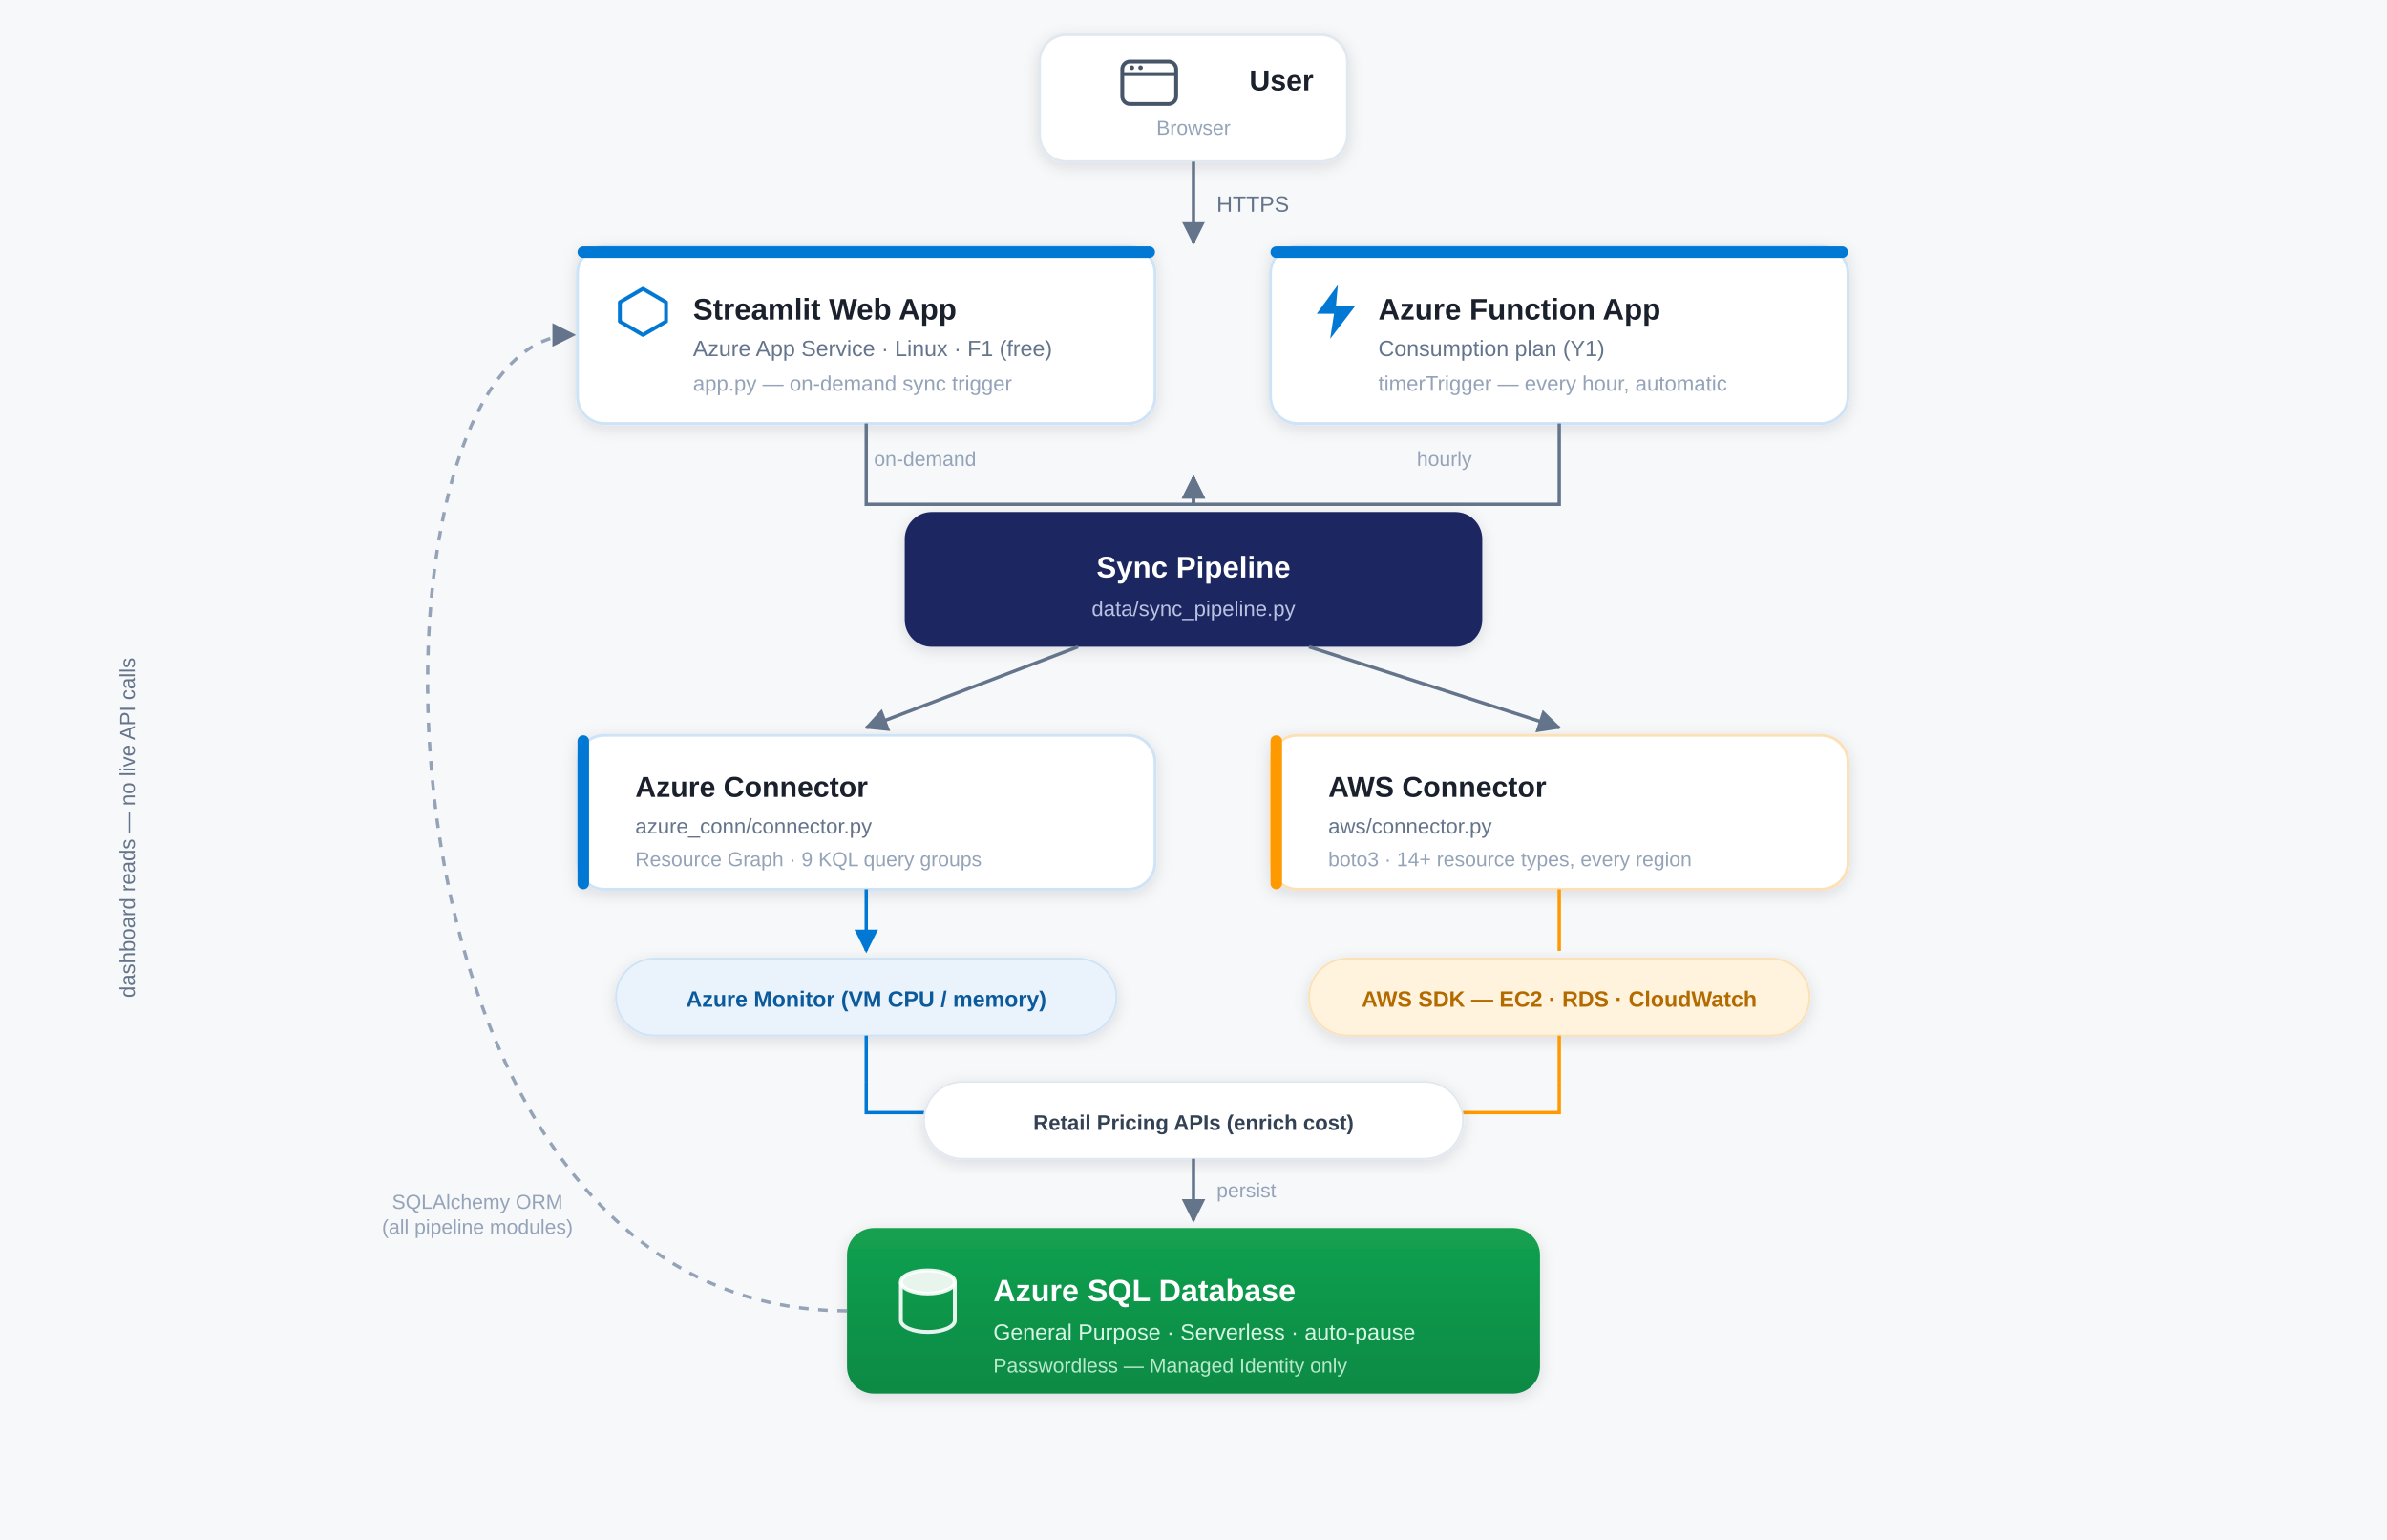
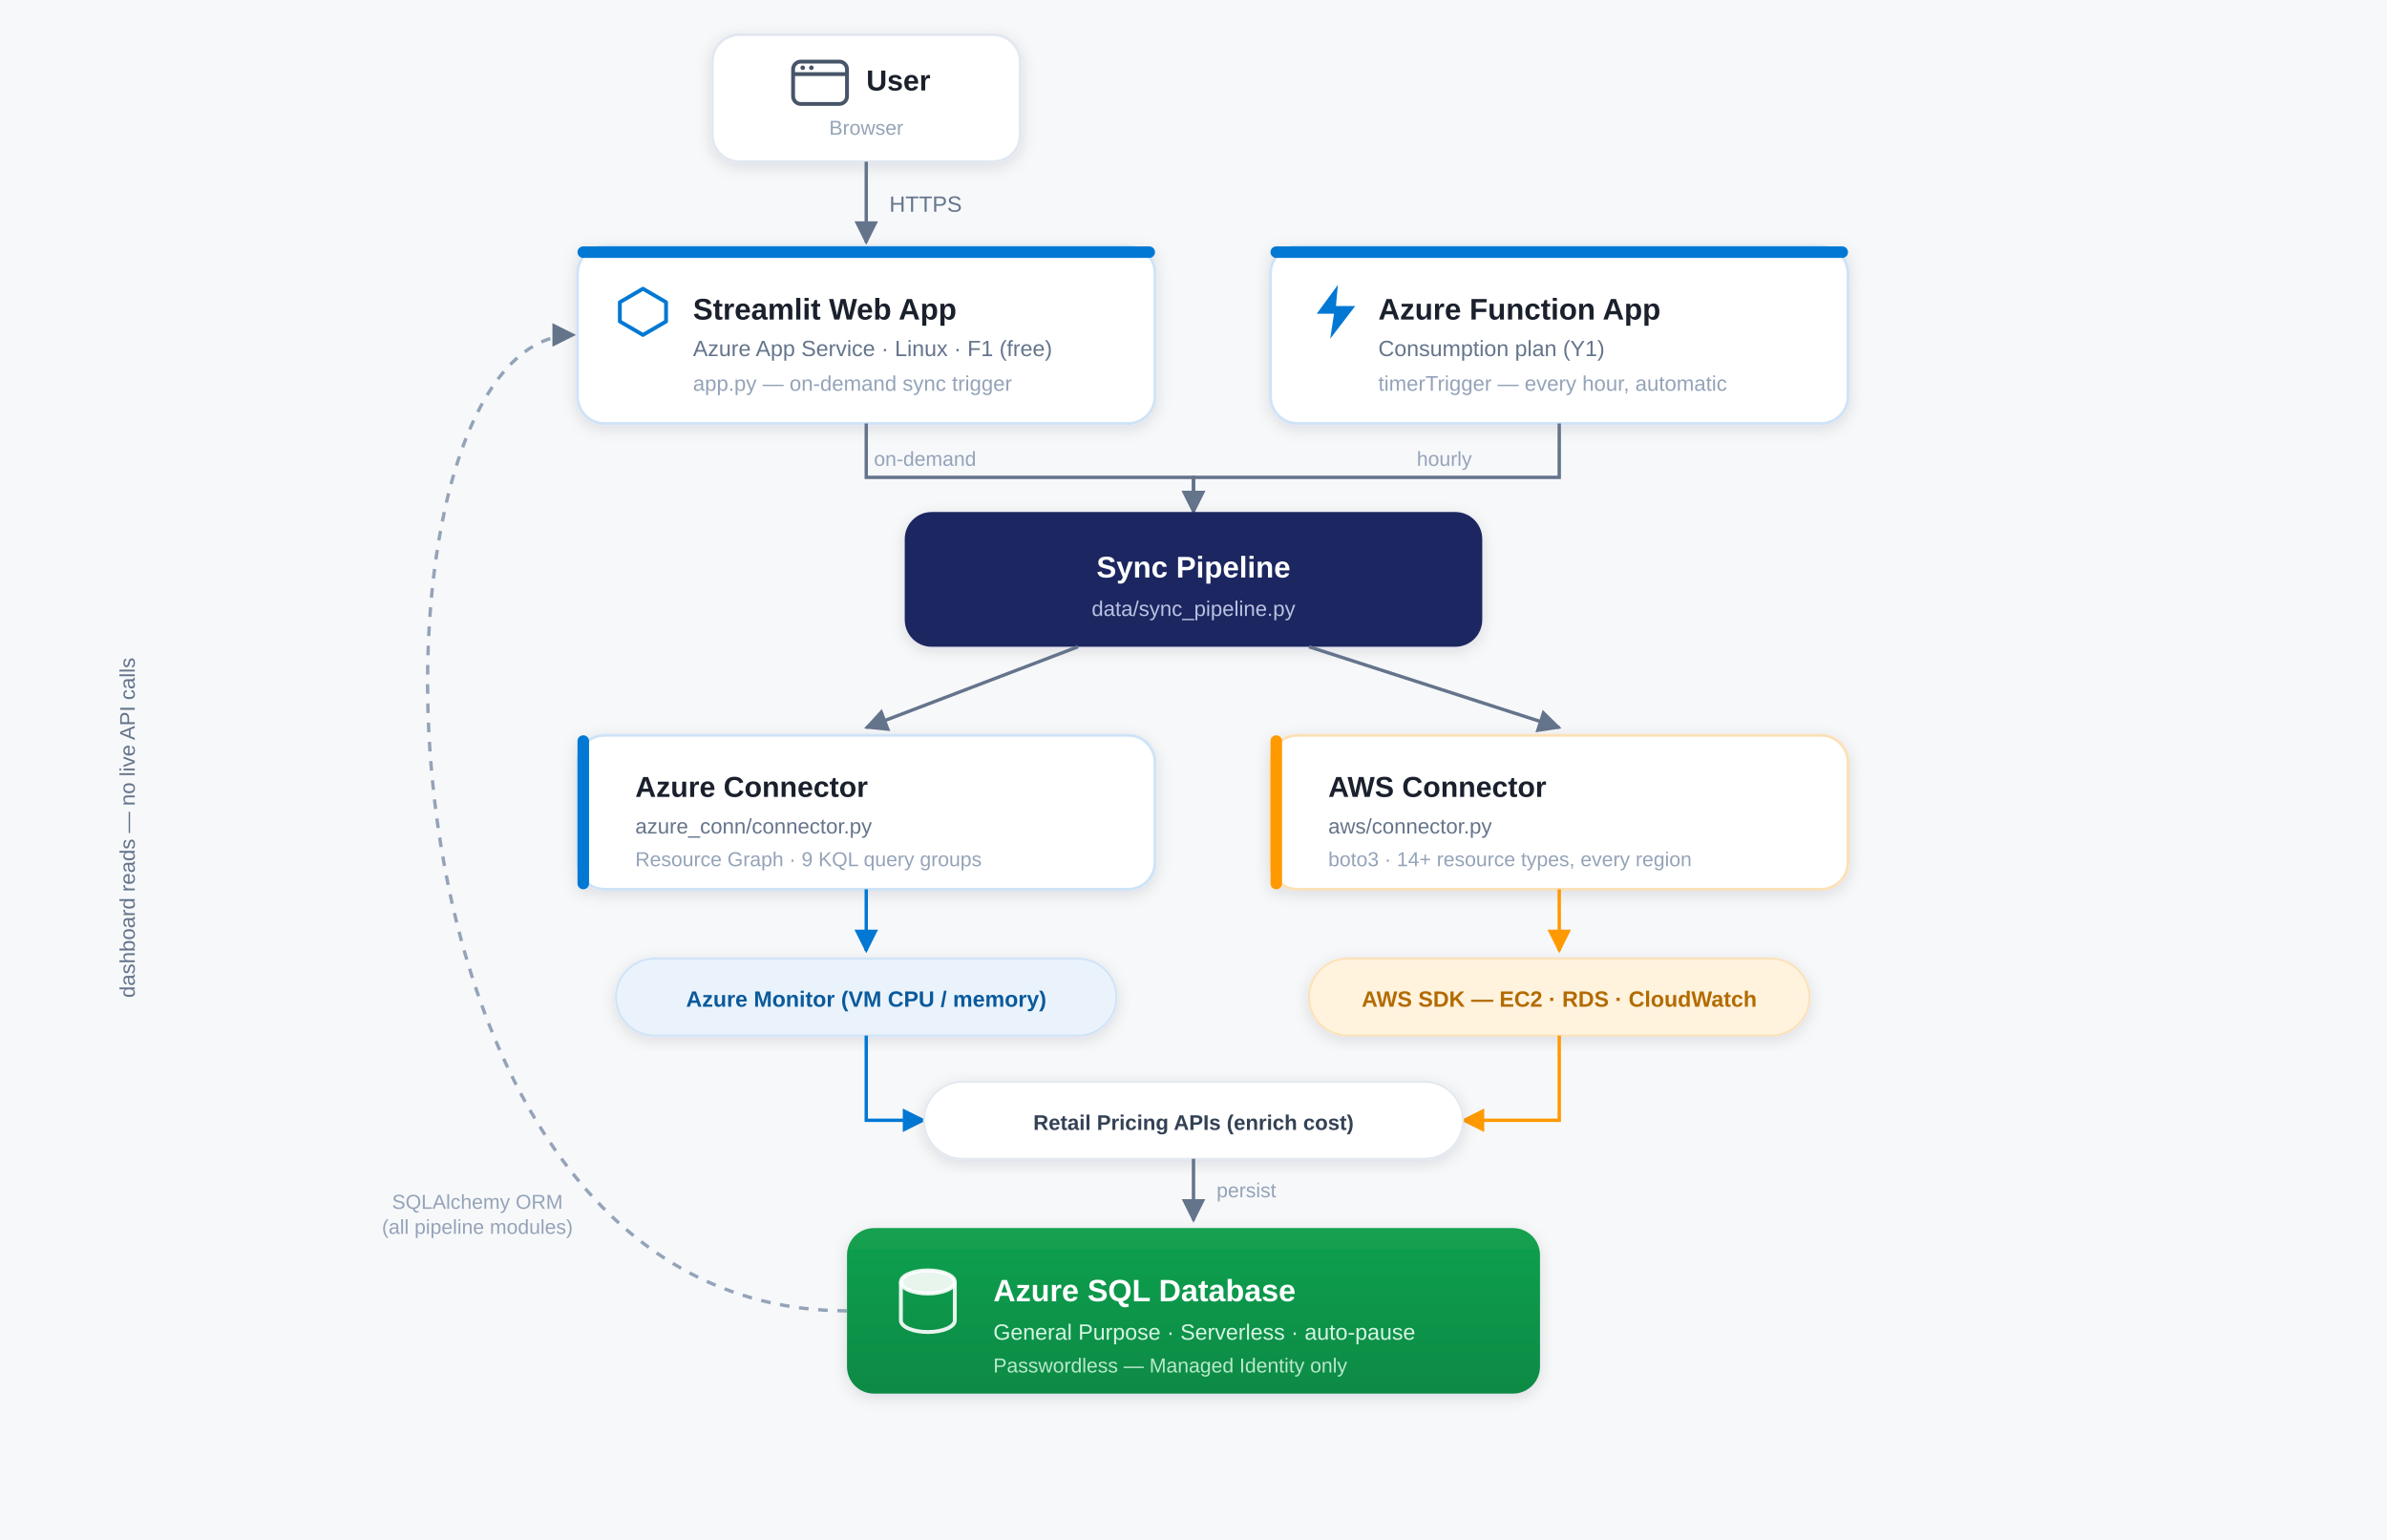
<svg xmlns="http://www.w3.org/2000/svg" viewBox="0 0 1240 800" width="1240" height="800" font-family="Arial, Helvetica, sans-serif">
  <defs>
    <marker id="arrow" viewBox="0 0 10 10" refX="9" refY="5" markerWidth="7" markerHeight="7" orient="auto-start-reverse">
      <path d="M0,0 L10,5 L0,10 z" fill="#64748B" />
    </marker>
    <marker id="arrowBlue" viewBox="0 0 10 10" refX="9" refY="5" markerWidth="7" markerHeight="7" orient="auto-start-reverse">
      <path d="M0,0 L10,5 L0,10 z" fill="#0078D4" />
+     </marker>
+     <marker id="arrowOrange" viewBox="0 0 10 10" refX="9" refY="5" markerWidth="7" markerHeight="7" orient="auto-start-reverse">
+       <path d="M0,0 L10,5 L0,10 z" fill="#FF9900" />
    </marker>
    <filter id="shadow" x="-20%" y="-20%" width="140%" height="140%">
      <feDropShadow dx="0" dy="2" stdDeviation="4" flood-color="#1A202C" flood-opacity="0.12" />
    </filter>
    <linearGradient id="dbGrad" x1="0" y1="0" x2="0" y2="1">
      <stop offset="0%" stop-color="#12A150" />
      <stop offset="100%" stop-color="#0E8A44" />
    </linearGradient>
  </defs>
  <rect x="0" y="0" width="1240" height="800" fill="#F7F8FA" />
  <g filter="url(#shadow)">
-     <rect x="540" y="18" width="160" height="66" rx="14" fill="#FFFFFF" stroke="#E2E8F0" stroke-width="1.5" />
+     <rect x="370" y="18" width="160" height="66" rx="14" fill="#FFFFFF" stroke="#E2E8F0" stroke-width="1.5" />
  </g>
-   <g transform="translate(583,32)">
+   <g transform="translate(412,32)">
    <rect x="0" y="0" width="28" height="22" rx="4" fill="none" stroke="#475569" stroke-width="2" />
    <line x1="0" y1="6.5" x2="28" y2="6.5" stroke="#475569" stroke-width="2" />
    <circle cx="5" cy="3.2" r="1.2" fill="#475569" />
    <circle cx="9.5" cy="3.2" r="1.2" fill="#475569" />
  </g>
-   <text x="649" y="47" font-size="15" font-weight="700" fill="#1A202C">User</text>
-   <text x="620" y="70" font-size="10.5" fill="#94A3B8" text-anchor="middle">Browser</text>
-   <line x1="620" y1="84" x2="620" y2="126" stroke="#64748B" stroke-width="1.75" marker-end="url(#arrow)" />
-   <text x="632" y="110" font-size="11.5" fill="#64748B">HTTPS</text>
+   <text x="450" y="47" font-size="15" font-weight="700" fill="#1A202C">User</text>
+   <text x="450" y="70" font-size="10.5" fill="#94A3B8" text-anchor="middle">Browser</text>
+   <line x1="450" y1="84" x2="450" y2="126" stroke="#64748B" stroke-width="1.75" marker-end="url(#arrow)" />
+   <text x="462" y="110" font-size="11.5" fill="#64748B">HTTPS</text>
  <g filter="url(#shadow)">
    <rect x="300" y="128" width="300" height="92" rx="14" fill="#FFFFFF" stroke="#CFE3F7" stroke-width="1.5" />
    <rect x="300" y="128" width="300" height="6" rx="3" fill="#0078D4" />
  </g>
  <g transform="translate(322,150)">
    <path d="M12,0 L24,7 L24,17 L12,24 L0,17 L0,7 Z" fill="none" stroke="#0078D4" stroke-width="2" stroke-linejoin="round" />
  </g>
  <text x="360" y="166" font-size="15.5" font-weight="700" fill="#1A202C">Streamlit Web App</text>
  <text x="360" y="185" font-size="11.5" fill="#64748B">Azure App Service · Linux · F1 (free)</text>
  <text x="360" y="203" font-size="11" fill="#94A3B8">app.py — on-demand sync trigger</text>
  <g filter="url(#shadow)">
    <rect x="660" y="128" width="300" height="92" rx="14" fill="#FFFFFF" stroke="#CFE3F7" stroke-width="1.5" />
    <rect x="660" y="128" width="300" height="6" rx="3" fill="#0078D4" />
  </g>
  <g transform="translate(682,148)">
    <path d="M13,0 L2,15 L11,15 L9,28 L22,11 L12,11 Z" fill="#0078D4" />
  </g>
  <text x="716" y="166" font-size="15.5" font-weight="700" fill="#1A202C">Azure Function App</text>
  <text x="716" y="185" font-size="11.5" fill="#64748B">Consumption plan (Y1)</text>
  <text x="716" y="203" font-size="11" fill="#94A3B8">timerTrigger — every hour, automatic</text>
-   <line x1="450" y1="220" x2="450" y2="248" stroke="#64748B" stroke-width="1.75" />
-   <line x1="810" y1="220" x2="810" y2="248" stroke="#64748B" stroke-width="1.75" />
-   <path d="M450,248 L450,262 L620,262 L620,248" fill="none" stroke="#64748B" stroke-width="1.75" marker-end="url(#arrow)" />
-   <path d="M810,248 L810,262 L620,262 L620,248" fill="none" stroke="#64748B" stroke-width="1.75" marker-end="url(#arrow)" />
+   <path d="M450,220 L450,248 L620,248 L620,266" fill="none" stroke="#64748B" stroke-width="1.75" marker-end="url(#arrow)" />
+   <path d="M810,220 L810,248 L620,248 L620,266" fill="none" stroke="#64748B" stroke-width="1.75" marker-end="url(#arrow)" />
  <text x="454" y="242" font-size="10.5" fill="#94A3B8">on-demand</text>
  <text x="736" y="242" font-size="10.5" fill="#94A3B8">hourly</text>
  <g filter="url(#shadow)">
    <rect x="470" y="266" width="300" height="70" rx="14" fill="#1E2761" />
  </g>
  <text x="620" y="300" font-size="15.5" font-weight="700" fill="#FFFFFF" text-anchor="middle">Sync Pipeline</text>
  <text x="620" y="320" font-size="11" fill="#B9C2E0" text-anchor="middle">data/sync_pipeline.py</text>
  <line x1="560" y1="336" x2="450" y2="378" stroke="#64748B" stroke-width="1.75" marker-end="url(#arrow)" />
  <line x1="680" y1="336" x2="810" y2="378" stroke="#64748B" stroke-width="1.75" marker-end="url(#arrow)" />
  <g filter="url(#shadow)">
    <rect x="300" y="382" width="300" height="80" rx="14" fill="#FFFFFF" stroke="#CFE3F7" stroke-width="1.5" />
    <rect x="300" y="382" width="6" height="80" rx="3" fill="#0078D4" />
  </g>
  <text x="330" y="414" font-size="15" font-weight="700" fill="#1A202C">Azure Connector</text>
  <text x="330" y="433" font-size="11" fill="#64748B">azure_conn/connector.py</text>
  <text x="330" y="450" font-size="10.5" fill="#94A3B8">Resource Graph · 9 KQL query groups</text>
  <g filter="url(#shadow)">
    <rect x="660" y="382" width="300" height="80" rx="14" fill="#FFFFFF" stroke="#FBE1B8" stroke-width="1.5" />
    <rect x="660" y="382" width="6" height="80" rx="3" fill="#FF9900" />
  </g>
  <text x="690" y="414" font-size="15" font-weight="700" fill="#1A202C">AWS Connector</text>
  <text x="690" y="433" font-size="11" fill="#64748B">aws/connector.py</text>
  <text x="690" y="450" font-size="10.5" fill="#94A3B8">boto3 · 14+ resource types, every region</text>
  <line x1="450" y1="462" x2="450" y2="494" stroke="#0078D4" stroke-width="1.75" marker-end="url(#arrowBlue)" />
-   <line x1="810" y1="462" x2="810" y2="494" stroke="#FF9900" stroke-width="1.75" />
+   <line x1="810" y1="462" x2="810" y2="494" stroke="#FF9900" stroke-width="1.75" marker-end="url(#arrowOrange)" />
  <g filter="url(#shadow)">
    <rect x="320" y="498" width="260" height="40" rx="20" fill="#EAF3FC" stroke="#CFE3F7" stroke-width="1" />
  </g>
  <text x="450" y="523" font-size="11.5" font-weight="600" fill="#0A5A9C" text-anchor="middle">Azure Monitor (VM CPU / memory)</text>
  <g filter="url(#shadow)">
    <rect x="680" y="498" width="260" height="40" rx="20" fill="#FFF3DE" stroke="#FBE1B8" stroke-width="1" />
  </g>
  <text x="810" y="523" font-size="11.5" font-weight="600" fill="#B36B00" text-anchor="middle">AWS SDK — EC2 · RDS · CloudWatch</text>
-   <line x1="450" y1="538" x2="450" y2="562" stroke="#0078D4" stroke-width="1.75" />
-   <line x1="810" y1="538" x2="810" y2="562" stroke="#FF9900" stroke-width="1.75" />
-   <path d="M450,562 L450,578 L620,578" fill="none" stroke="#0078D4" stroke-width="1.75" />
-   <path d="M810,562 L810,578 L620,578" fill="none" stroke="#FF9900" stroke-width="1.75" />
+   <path d="M450,538 L450,582 L480,582" fill="none" stroke="#0078D4" stroke-width="1.75" marker-end="url(#arrowBlue)" />
+   <path d="M810,538 L810,582 L760,582" fill="none" stroke="#FF9900" stroke-width="1.75" marker-end="url(#arrowOrange)" />
  <g filter="url(#shadow)">
    <rect x="480" y="562" width="280" height="40" rx="20" fill="#FFFFFF" stroke="#E2E8F0" stroke-width="1" />
  </g>
  <text x="620" y="587" font-size="11" font-weight="600" fill="#334155" text-anchor="middle">Retail Pricing APIs (enrich cost)</text>
  <line x1="620" y1="602" x2="620" y2="634" stroke="#64748B" stroke-width="1.75" marker-end="url(#arrow)" />
  <text x="632" y="622" font-size="10.5" fill="#94A3B8">persist</text>
  <g filter="url(#shadow)">
    <rect x="440" y="638" width="360" height="86" rx="14" fill="url(#dbGrad)" />
  </g>
  <g transform="translate(468,660)">
    <ellipse cx="14" cy="6" rx="14" ry="6" fill="#FFFFFF" opacity="0.9" />
    <path d="M0,6 L0,26 A14,6 0 0 0 28,26 L28,6" fill="none" stroke="#FFFFFF" stroke-width="2" opacity="0.9" />
    <ellipse cx="14" cy="6" rx="14" ry="6" fill="none" stroke="#FFFFFF" stroke-width="2" opacity="0.9" />
  </g>
  <text x="516" y="676" font-size="16" font-weight="700" fill="#FFFFFF">Azure SQL Database</text>
  <text x="516" y="696" font-size="11.5" fill="#D6F5E3">General Purpose · Serverless · auto-pause</text>
  <text x="516" y="713" font-size="10.5" fill="#B9E9CC">Passwordless — Managed Identity only</text>
  <path d="M440,681 C 180,681 180,174 298,174" fill="none" stroke="#94A3B8" stroke-width="1.75" stroke-dasharray="5,5" marker-end="url(#arrow)" />
  <text x="70" y="430" font-size="11" fill="#64748B" transform="rotate(-90 70 430)" text-anchor="middle">dashboard reads — no live API calls</text>
  <text x="248" y="628" font-size="10.5" fill="#94A3B8" text-anchor="middle">SQLAlchemy ORM</text>
  <text x="248" y="641" font-size="10.5" fill="#94A3B8" text-anchor="middle">(all pipeline modules)</text>
</svg>
